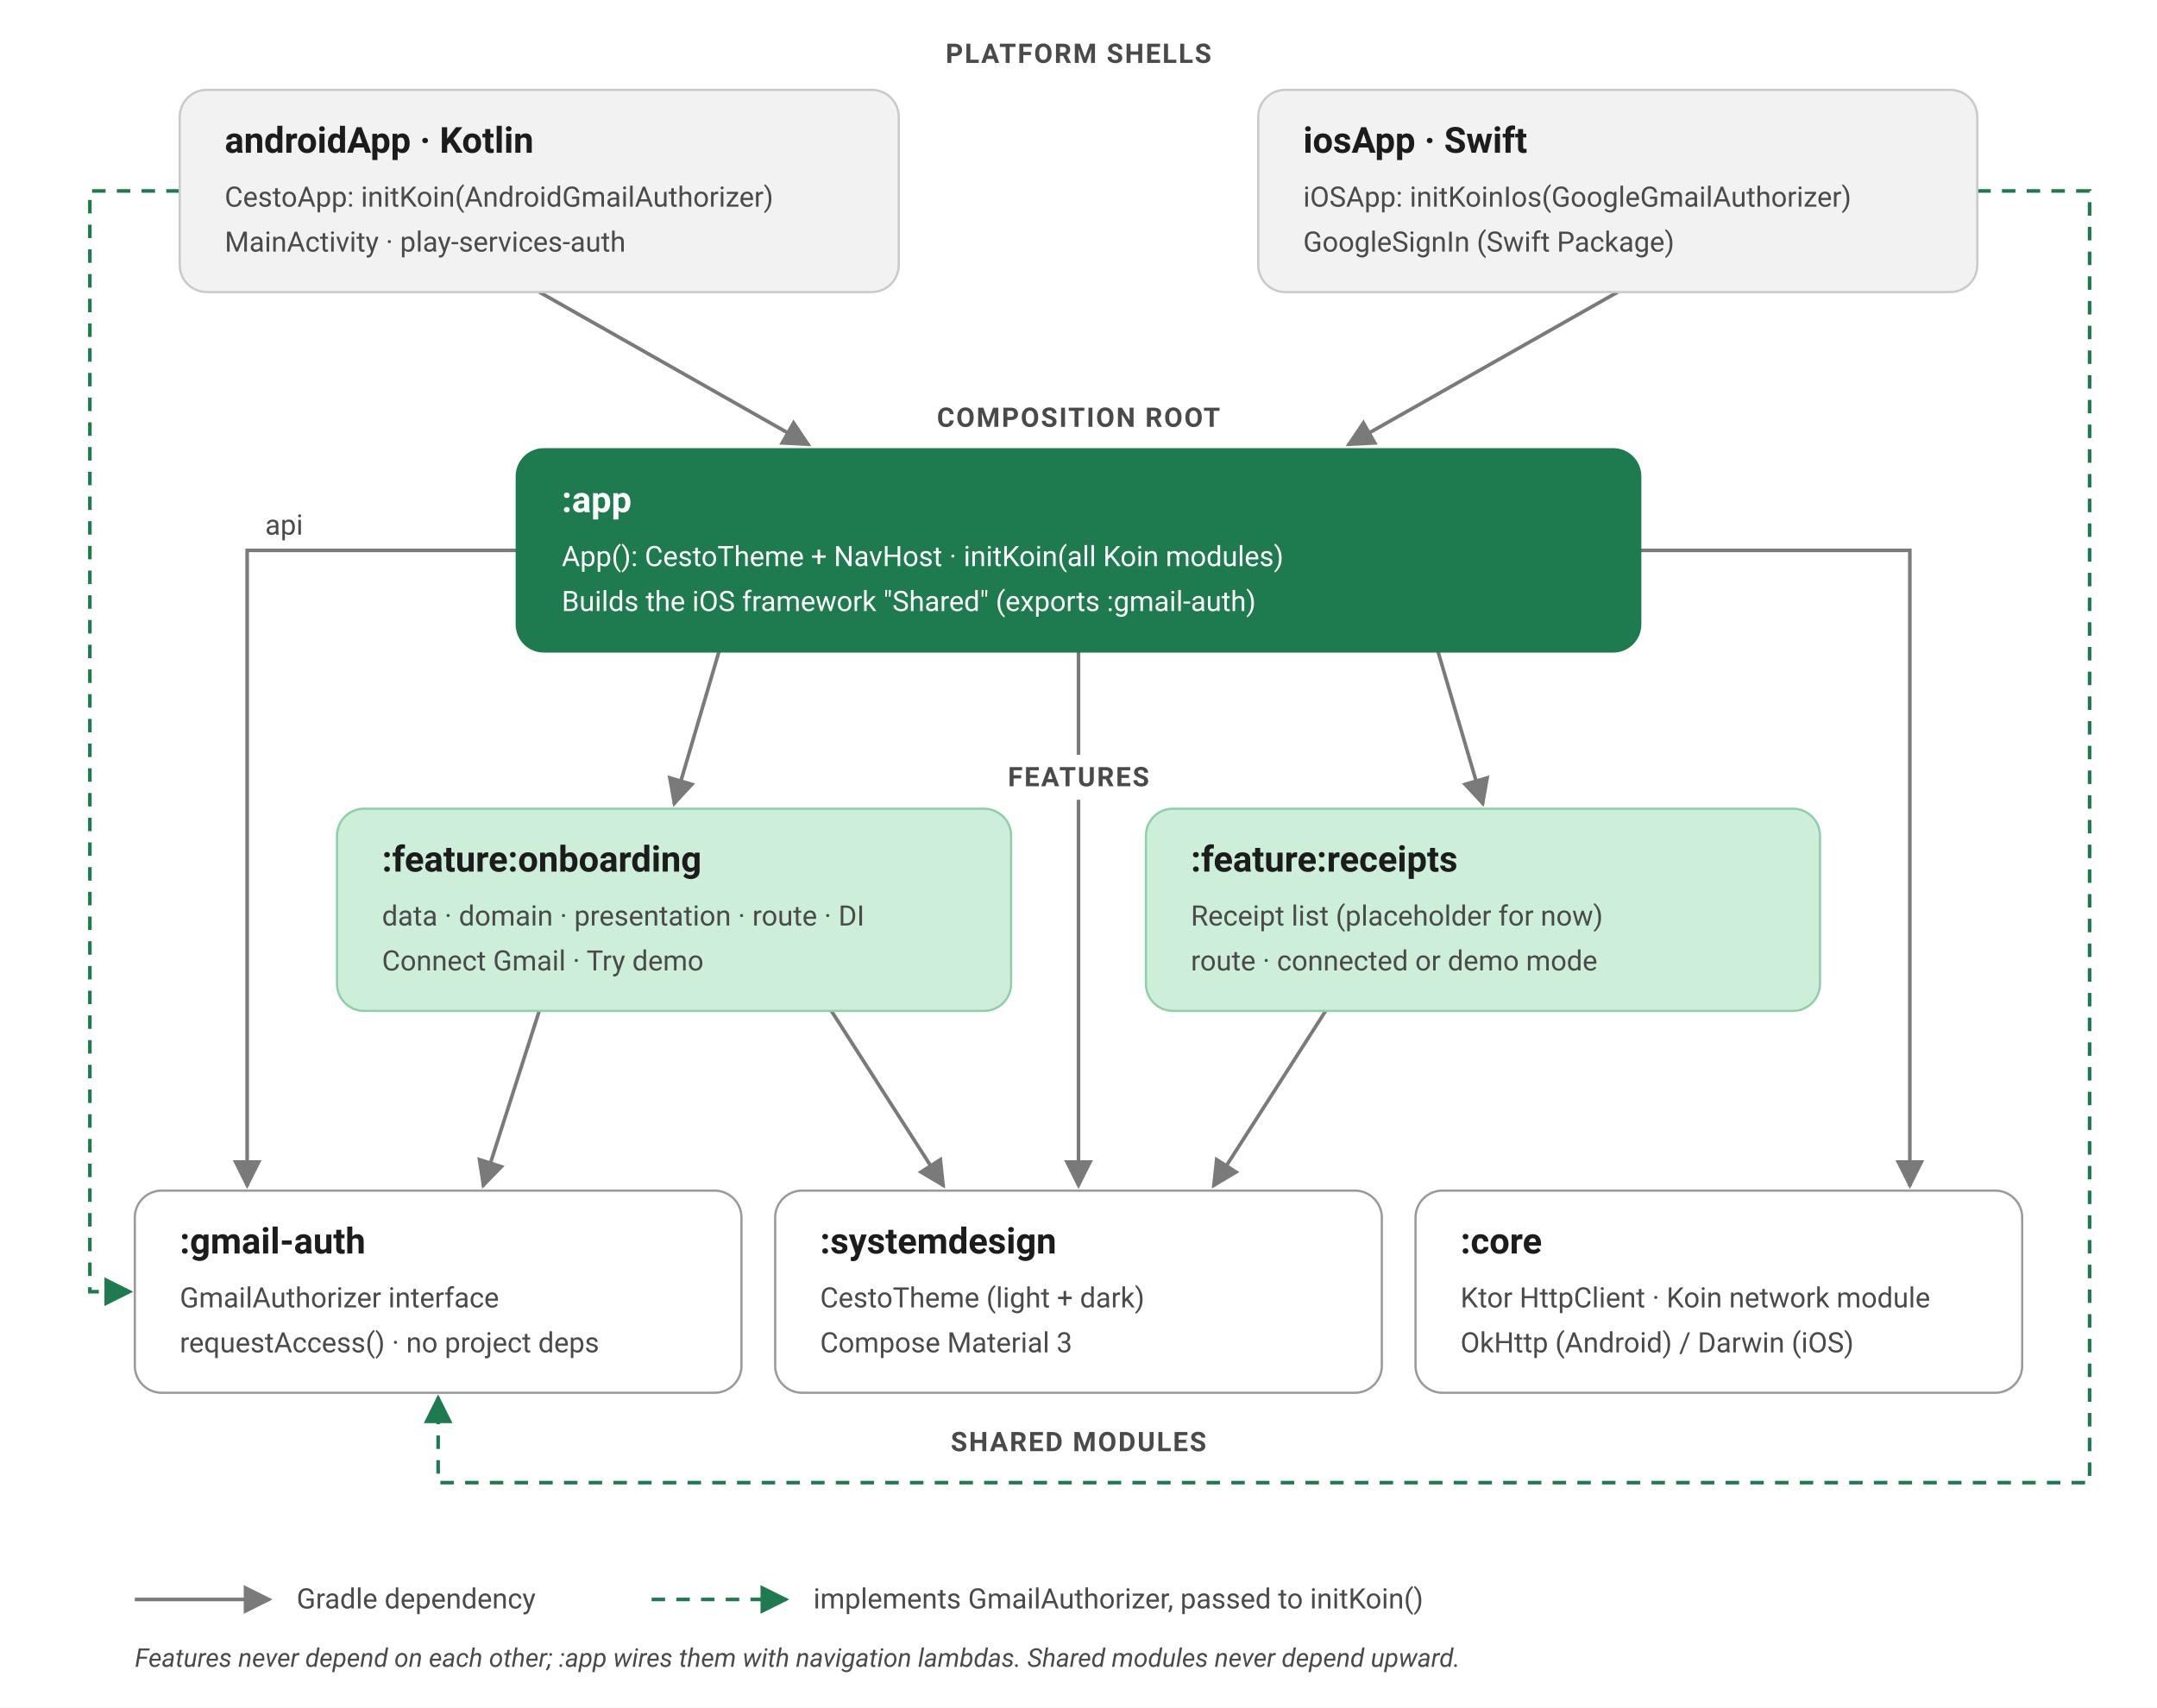
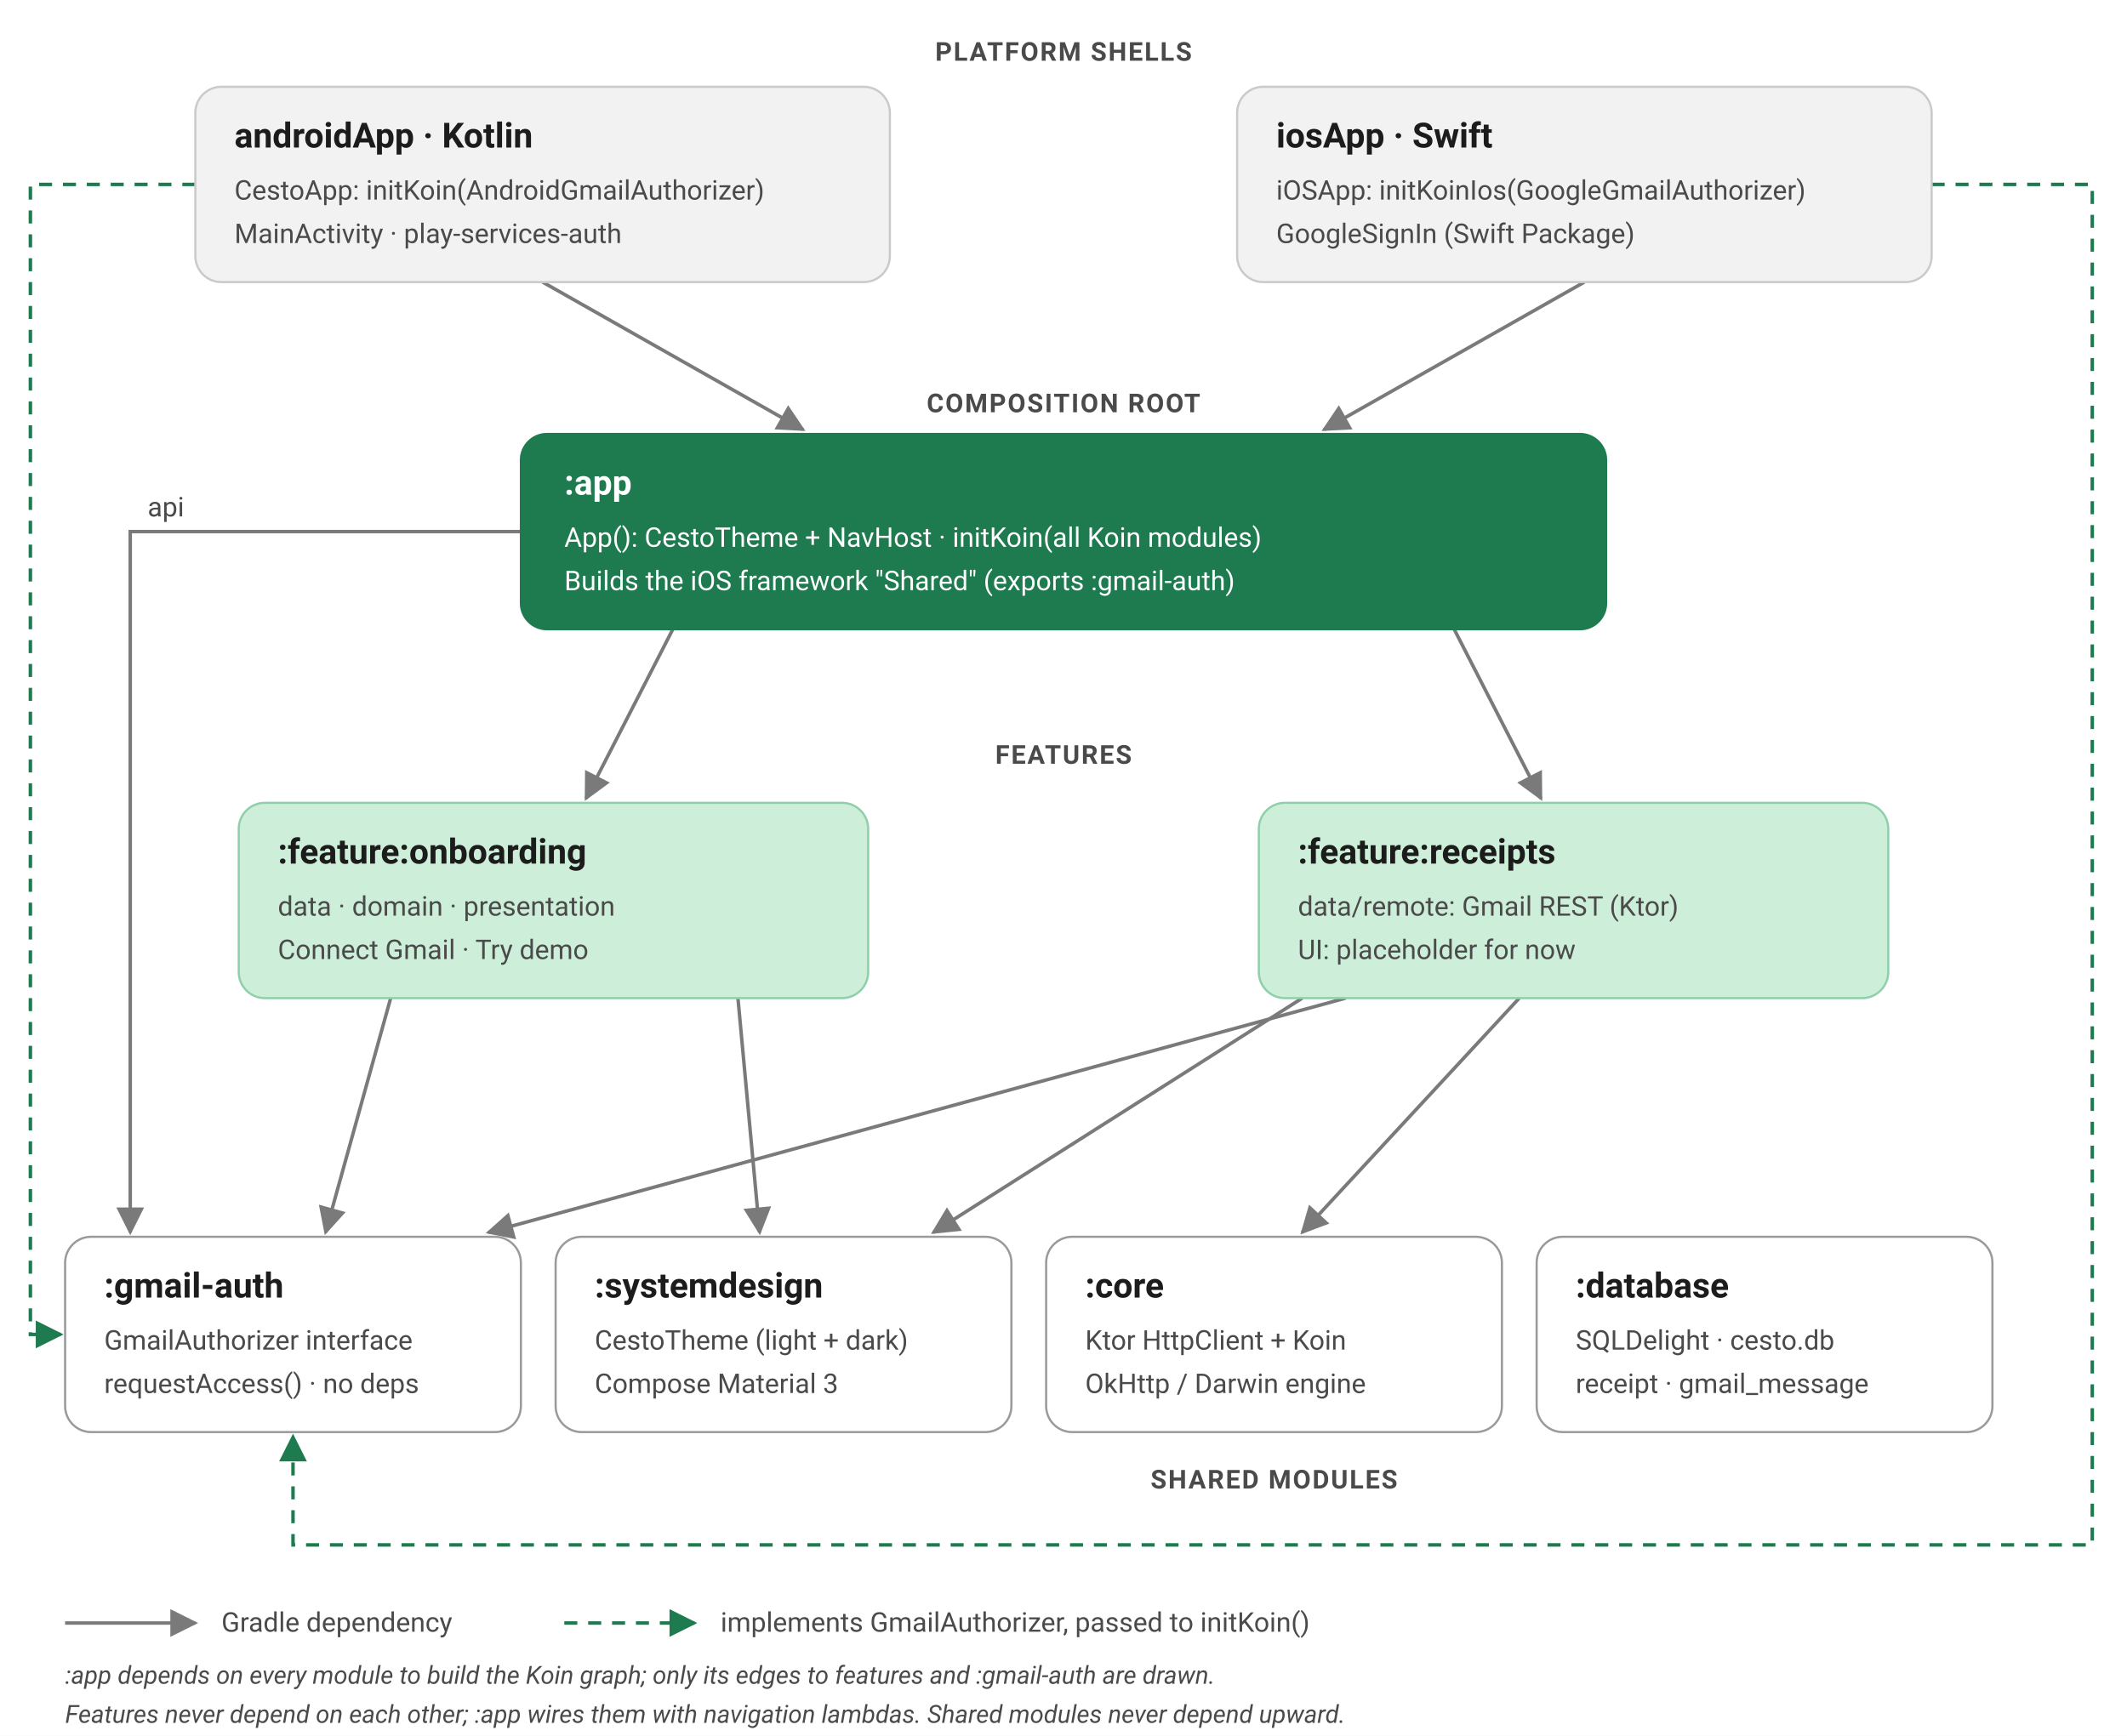
- <svg xmlns="http://www.w3.org/2000/svg" width="960" height="760" viewBox="0 0 960 760" role="img" aria-labelledby="title desc">
+ <svg xmlns="http://www.w3.org/2000/svg" width="980" height="800" viewBox="0 0 980 800" role="img" aria-labelledby="title desc">
  <style>
    text { font-family: -apple-system, BlinkMacSystemFont, "Segoe UI", Roboto, Helvetica, Arial, sans-serif; fill: #1c1c1c; }
    .bg { fill: #ffffff; }
    .h { font-size: 16px; font-weight: 700; }
    .t { font-size: 12.5px; fill: #4a4a4a; }
    .label { font-size: 12px; font-weight: 600; fill: #4a4a4a; letter-spacing: 0.06em; }
    .note { font-size: 11.5px; fill: #4a4a4a; font-style: italic; }
    .shell { fill: #f2f2f2; stroke: #cacaca; }
    .app { fill: #1e7a4f; stroke: #1e7a4f; }
    .app-text .h, .app-text .t { fill: #ffffff; }
    .feature { fill: #cdefd9; stroke: #8fcfa9; }
    .shared { fill: #ffffff; stroke: #9a9a9a; }
    .dep { fill: none; stroke: #7a7a7a; stroke-width: 1.6; }
    .impl { fill: none; stroke: #1e7a4f; stroke-width: 1.6; stroke-dasharray: 6 5; }
    .tip { fill: #7a7a7a; }
    .tip-impl { fill: #1e7a4f; }
  </style>
  <defs>
    <marker id="arrow" viewBox="0 0 10 10" refX="9" refY="5" markerWidth="8" markerHeight="8" orient="auto-start-reverse">
      <path class="tip" d="M0,0 L10,5 L0,10 z" />
    </marker>
    <marker id="arrow-impl" viewBox="0 0 10 10" refX="9" refY="5" markerWidth="8" markerHeight="8" orient="auto-start-reverse">
      <path class="tip-impl" d="M0,0 L10,5 L0,10 z" />
    </marker>
  </defs>
-   <rect class="bg" x="0" y="0" width="960" height="760" />
-   <path class="dep" d="M240,130 L360,198" marker-end="url(#arrow)" />
-   <path class="dep" d="M720,130 L600,198" marker-end="url(#arrow)" />
-   <path class="dep" d="M320,290 L300,358" marker-end="url(#arrow)" />
-   <path class="dep" d="M640,290 L660,358" marker-end="url(#arrow)" />
-   <path class="dep" d="M480,290 L480,528" marker-end="url(#arrow)" />
-   <path class="dep" d="M230,245 L110,245 L110,528" marker-end="url(#arrow)" />
-   <text class="t" x="118" y="238">api</text>
-   <path class="dep" d="M730,245 L850,245 L850,528" marker-end="url(#arrow)" />
-   <path class="dep" d="M240,450 L215,528" marker-end="url(#arrow)" />
-   <path class="dep" d="M370,450 L420,528" marker-end="url(#arrow)" />
-   <path class="dep" d="M590,450 L540,528" marker-end="url(#arrow)" />
-   <path class="impl" d="M80,85 L40,85 L40,575 L58,575" marker-end="url(#arrow-impl)" />
-   <path class="impl" d="M880,85 L930,85 L930,660 L195,660 L195,622" marker-end="url(#arrow-impl)" />
-   <rect class="shell" x="80" y="40" width="320" height="90" rx="12" />
-   <text class="h" x="100" y="68">androidApp · Kotlin</text>
-   <text class="t" x="100" y="92">CestoApp: initKoin(AndroidGmailAuthorizer)</text>
-   <text class="t" x="100" y="112">MainActivity · play-services-auth</text>
-   <rect class="shell" x="560" y="40" width="320" height="90" rx="12" />
-   <text class="h" x="580" y="68">iosApp · Swift</text>
-   <text class="t" x="580" y="92">iOSApp: initKoinIos(GoogleGmailAuthorizer)</text>
-   <text class="t" x="580" y="112">GoogleSignIn (Swift Package)</text>
-   <rect class="app" x="230" y="200" width="500" height="90" rx="12" />
+   <rect class="bg" x="0" y="0" width="980" height="800" />
+   <path class="dep" d="M250,130 L370,198" marker-end="url(#arrow)" />
+   <path class="dep" d="M730,130 L610,198" marker-end="url(#arrow)" />
+   <path class="dep" d="M310,290 L270,368" marker-end="url(#arrow)" />
+   <path class="dep" d="M670,290 L710,368" marker-end="url(#arrow)" />
+   <path class="dep" d="M240,245 L60,245 L60,568" marker-end="url(#arrow)" />
+   <text class="t" x="68" y="238">api</text>
+   <path class="dep" d="M180,460 L150,568" marker-end="url(#arrow)" />
+   <path class="dep" d="M340,460 L350,568" marker-end="url(#arrow)" />
+   <path class="dep" d="M620,460 L225,568" marker-end="url(#arrow)" />
+   <path class="dep" d="M600,460 L430,568" marker-end="url(#arrow)" />
+   <path class="dep" d="M700,460 L600,568" marker-end="url(#arrow)" />
+   <path class="impl" d="M90,85 L14,85 L14,615 L28,615" marker-end="url(#arrow-impl)" />
+   <path class="impl" d="M890,85 L964,85 L964,712 L135,712 L135,662" marker-end="url(#arrow-impl)" />
+   <rect class="shell" x="90" y="40" width="320" height="90" rx="12" />
+   <text class="h" x="108" y="68">androidApp · Kotlin</text>
+   <text class="t" x="108" y="92">CestoApp: initKoin(AndroidGmailAuthorizer)</text>
+   <text class="t" x="108" y="112">MainActivity · play-services-auth</text>
+   <rect class="shell" x="570" y="40" width="320" height="90" rx="12" />
+   <text class="h" x="588" y="68">iosApp · Swift</text>
+   <text class="t" x="588" y="92">iOSApp: initKoinIos(GoogleGmailAuthorizer)</text>
+   <text class="t" x="588" y="112">GoogleSignIn (Swift Package)</text>
+   <rect class="app" x="240" y="200" width="500" height="90" rx="12" />
  <g class="app-text">
-     <text class="h" x="250" y="228">:app</text>
-     <text class="t" x="250" y="252">App(): CestoTheme + NavHost · initKoin(all Koin modules)</text>
-     <text class="t" x="250" y="272">Builds the iOS framework "Shared" (exports :gmail-auth)</text>
+     <text class="h" x="260" y="228">:app</text>
+     <text class="t" x="260" y="252">App(): CestoTheme + NavHost · initKoin(all Koin modules)</text>
+     <text class="t" x="260" y="272">Builds the iOS framework "Shared" (exports :gmail-auth)</text>
  </g>
-   <rect class="feature" x="150" y="360" width="300" height="90" rx="12" />
-   <text class="h" x="170" y="388">:feature:onboarding</text>
-   <text class="t" x="170" y="412">data · domain · presentation · route · DI</text>
-   <text class="t" x="170" y="432">Connect Gmail · Try demo</text>
-   <rect class="feature" x="510" y="360" width="300" height="90" rx="12" />
-   <text class="h" x="530" y="388">:feature:receipts</text>
-   <text class="t" x="530" y="412">Receipt list (placeholder for now)</text>
-   <text class="t" x="530" y="432">route · connected or demo mode</text>
-   <rect class="shared" x="60" y="530" width="270" height="90" rx="12" />
-   <text class="h" x="80" y="558">:gmail-auth</text>
-   <text class="t" x="80" y="582">GmailAuthorizer interface</text>
-   <text class="t" x="80" y="602">requestAccess() · no project deps</text>
-   <rect class="shared" x="345" y="530" width="270" height="90" rx="12" />
-   <text class="h" x="365" y="558">:systemdesign</text>
-   <text class="t" x="365" y="582">CestoTheme (light + dark)</text>
-   <text class="t" x="365" y="602">Compose Material 3</text>
-   <rect class="shared" x="630" y="530" width="270" height="90" rx="12" />
-   <text class="h" x="650" y="558">:core</text>
-   <text class="t" x="650" y="582">Ktor HttpClient · Koin network module</text>
-   <text class="t" x="650" y="602">OkHttp (Android) / Darwin (iOS)</text>
-   <rect class="bg" x="407" y="14" width="146" height="20" />
-   <text class="label" x="480" y="28" text-anchor="middle">PLATFORM SHELLS</text>
-   <rect class="bg" x="403" y="176" width="154" height="20" />
-   <text class="label" x="480" y="190" text-anchor="middle">COMPOSITION ROOT</text>
-   <rect class="bg" x="437" y="336" width="87" height="20" />
-   <text class="label" x="480" y="350" text-anchor="middle">FEATURES</text>
-   <rect class="bg" x="411" y="632" width="138" height="20" />
-   <text class="label" x="480" y="646" text-anchor="middle">SHARED MODULES</text>
-   <path class="dep" d="M60,712 L120,712" marker-end="url(#arrow)" />
-   <text class="t" x="132" y="716">Gradle dependency</text>
-   <path class="impl" d="M290,712 L350,712" marker-end="url(#arrow-impl)" />
-   <text class="t" x="362" y="716">implements GmailAuthorizer, passed to initKoin()</text>
-   <text class="note" x="60" y="742">Features never depend on each other; :app wires them with navigation lambdas. Shared modules never depend upward.</text>
+   <rect class="feature" x="110" y="370" width="290" height="90" rx="12" />
+   <text class="h" x="128" y="398">:feature:onboarding</text>
+   <text class="t" x="128" y="422">data · domain · presentation</text>
+   <text class="t" x="128" y="442">Connect Gmail · Try demo</text>
+   <rect class="feature" x="580" y="370" width="290" height="90" rx="12" />
+   <text class="h" x="598" y="398">:feature:receipts</text>
+   <text class="t" x="598" y="422">data/remote: Gmail REST (Ktor)</text>
+   <text class="t" x="598" y="442">UI: placeholder for now</text>
+   <rect class="shared" x="30" y="570" width="210" height="90" rx="12" />
+   <text class="h" x="48" y="598">:gmail-auth</text>
+   <text class="t" x="48" y="622">GmailAuthorizer interface</text>
+   <text class="t" x="48" y="642">requestAccess() · no deps</text>
+   <rect class="shared" x="256" y="570" width="210" height="90" rx="12" />
+   <text class="h" x="274" y="598">:systemdesign</text>
+   <text class="t" x="274" y="622">CestoTheme (light + dark)</text>
+   <text class="t" x="274" y="642">Compose Material 3</text>
+   <rect class="shared" x="482" y="570" width="210" height="90" rx="12" />
+   <text class="h" x="500" y="598">:core</text>
+   <text class="t" x="500" y="622">Ktor HttpClient + Koin</text>
+   <text class="t" x="500" y="642">OkHttp / Darwin engine</text>
+   <rect class="shared" x="708" y="570" width="210" height="90" rx="12" />
+   <text class="h" x="726" y="598">:database</text>
+   <text class="t" x="726" y="622">SQLDelight · cesto.db</text>
+   <text class="t" x="726" y="642">receipt · gmail_message</text>
+   <rect class="bg" x="417" y="14" width="146" height="20" />
+   <text class="label" x="490" y="28" text-anchor="middle">PLATFORM SHELLS</text>
+   <rect class="bg" x="413" y="176" width="154" height="20" />
+   <text class="label" x="490" y="190" text-anchor="middle">COMPOSITION ROOT</text>
+   <rect class="bg" x="447" y="338" width="87" height="20" />
+   <text class="label" x="490" y="352" text-anchor="middle">FEATURES</text>
+   <rect class="bg" x="518" y="672" width="138" height="20" />
+   <text class="label" x="587" y="686" text-anchor="middle">SHARED MODULES</text>
+   <path class="dep" d="M30,748 L90,748" marker-end="url(#arrow)" />
+   <text class="t" x="102" y="752">Gradle dependency</text>
+   <path class="impl" d="M260,748 L320,748" marker-end="url(#arrow-impl)" />
+   <text class="t" x="332" y="752">implements GmailAuthorizer, passed to initKoin()</text>
+   <text class="note" x="30" y="776">:app depends on every module to build the Koin graph; only its edges to features and :gmail-auth are drawn.</text>
+   <text class="note" x="30" y="794">Features never depend on each other; :app wires them with navigation lambdas. Shared modules never depend upward.</text>
</svg>
